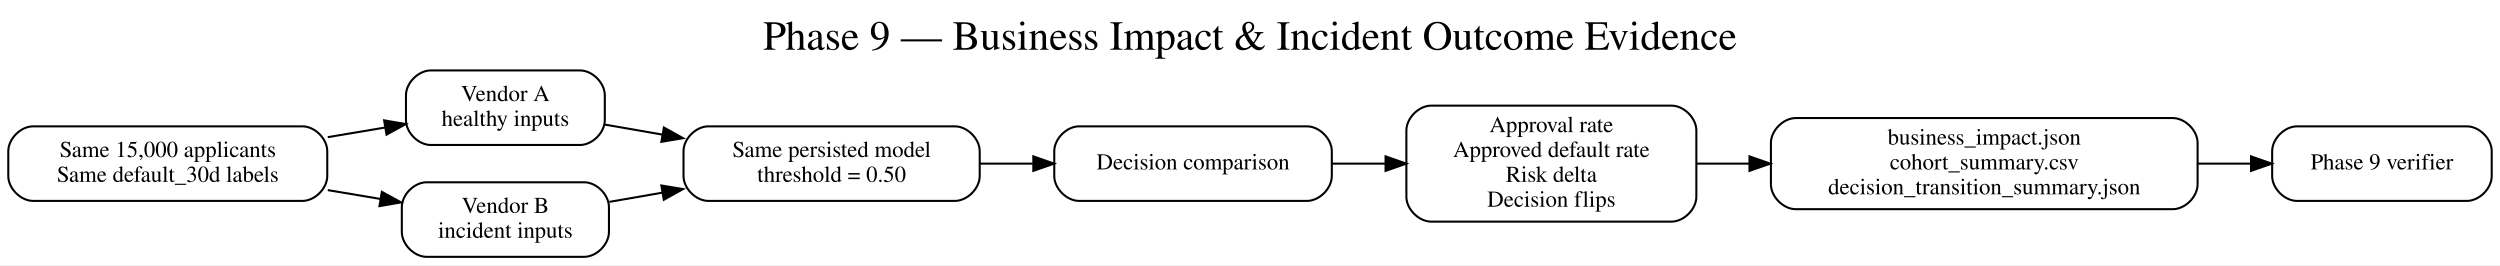
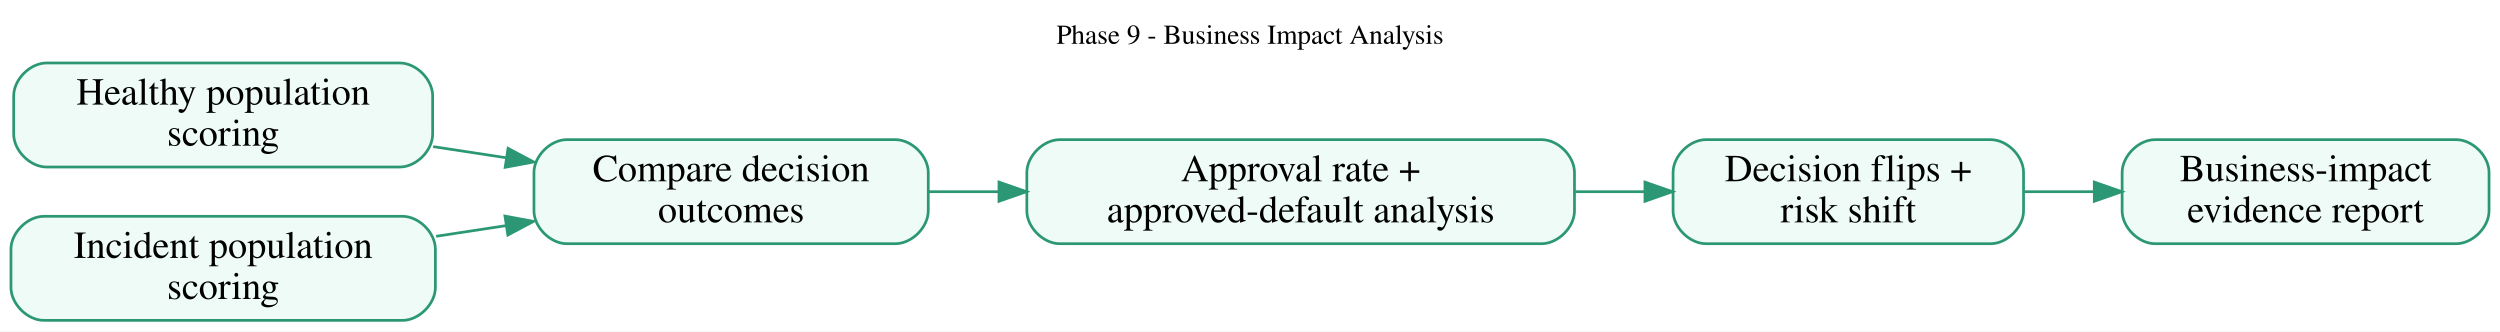
- <svg xmlns="http://www.w3.org/2000/svg" width="1207pt" height="128pt" viewBox="0.00 0.00 1207.00 128.00">
-   <g id="graph0" class="graph" transform="scale(1 1) rotate(0) translate(4 124)">
-     <polygon fill="white" stroke="transparent" points="-4,4 -4,-124 1203,-124 1203,4 -4,4" />
-     <text text-anchor="middle" x="599.5" y="-100" font-family="Times,serif" font-size="20.00">Phase 9 — Business Impact &amp; Incident Outcome Evidence</text>
+ <svg xmlns="http://www.w3.org/2000/svg" width="913pt" height="121pt" viewBox="0.00 0.00 913.00 121.00">
+   <g id="graph0" class="graph" transform="scale(1 1) rotate(0) translate(4 117)">
+     <polygon fill="white" stroke="transparent" points="-4,4 -4,-117 909,-117 909,4 -4,4" />
+     <text text-anchor="middle" x="452.5" y="-101" font-family="Times,serif" font-size="10.00">Phase 9 - Business Impact Analysis</text>
    <g id="node1" class="node">
-       <path fill="none" stroke="black" d="M142,-63C142,-63 12,-63 12,-63 6,-63 0,-57 0,-51 0,-51 0,-39 0,-39 0,-33 6,-27 12,-27 12,-27 142,-27 142,-27 148,-27 154,-33 154,-39 154,-39 154,-51 154,-51 154,-57 148,-63 142,-63" />
-       <text text-anchor="middle" x="77" y="-48.2" font-family="Times,serif" font-size="11.00">Same 15,000 applicants</text>
-       <text text-anchor="middle" x="77" y="-36.2" font-family="Times,serif" font-size="11.00">Same default_30d labels</text>
+       <path fill="#eefbf7" stroke="#2b9774" d="M142,-94C142,-94 13,-94 13,-94 7,-94 1,-88 1,-82 1,-82 1,-68 1,-68 1,-62 7,-56 13,-56 13,-56 142,-56 142,-56 148,-56 154,-62 154,-68 154,-68 154,-82 154,-82 154,-88 148,-94 142,-94" />
+       <text text-anchor="middle" x="77.5" y="-78.8" font-family="Times,serif" font-size="14.00">Healthy population</text>
+       <text text-anchor="middle" x="77.5" y="-63.8" font-family="Times,serif" font-size="14.00">scoring</text>
+     </g>
+     <g id="node3" class="node">
+       <path fill="#eefbf7" stroke="#2b9774" d="M323,-66C323,-66 203,-66 203,-66 197,-66 191,-60 191,-54 191,-54 191,-40 191,-40 191,-34 197,-28 203,-28 203,-28 323,-28 323,-28 329,-28 335,-34 335,-40 335,-40 335,-54 335,-54 335,-60 329,-66 323,-66" />
+       <text text-anchor="middle" x="263" y="-50.8" font-family="Times,serif" font-size="14.00">Compare decision</text>
+       <text text-anchor="middle" x="263" y="-35.8" font-family="Times,serif" font-size="14.00">outcomes</text>
+     </g>
+     <g id="edge1" class="edge">
+       <path fill="none" stroke="#2b9774" d="M154.2,-63.45C163.02,-62.1 172.05,-60.73 180.94,-59.37" />
+       <polygon fill="#2b9774" stroke="#2b9774" points="181.54,-62.82 190.9,-57.85 180.49,-55.9 181.54,-62.82" />
    </g>
    <g id="node2" class="node">
-       <path fill="none" stroke="black" d="M276,-90C276,-90 204,-90 204,-90 198,-90 192,-84 192,-78 192,-78 192,-66 192,-66 192,-60 198,-54 204,-54 204,-54 276,-54 276,-54 282,-54 288,-60 288,-66 288,-66 288,-78 288,-78 288,-84 282,-90 276,-90" />
-       <text text-anchor="middle" x="240" y="-75.2" font-family="Times,serif" font-size="11.00">Vendor A</text>
-       <text text-anchor="middle" x="240" y="-63.2" font-family="Times,serif" font-size="11.00">healthy inputs</text>
-     </g>
-     <g id="edge1" class="edge">
-       <path fill="none" stroke="black" d="M154.26,-57.79C163.59,-59.35 172.99,-60.93 181.97,-62.44" />
-       <polygon fill="black" stroke="black" points="181.46,-65.9 191.9,-64.1 182.62,-59 181.46,-65.9" />
-     </g>
-     <g id="node3" class="node">
-       <path fill="none" stroke="black" d="M278,-36C278,-36 202,-36 202,-36 196,-36 190,-30 190,-24 190,-24 190,-12 190,-12 190,-6 196,0 202,0 202,0 278,0 278,0 284,0 290,-6 290,-12 290,-12 290,-24 290,-24 290,-30 284,-36 278,-36" />
-       <text text-anchor="middle" x="240" y="-21.2" font-family="Times,serif" font-size="11.00">Vendor B</text>
-       <text text-anchor="middle" x="240" y="-9.2" font-family="Times,serif" font-size="11.00">incident inputs</text>
+       <path fill="#eefbf7" stroke="#2b9774" d="M143,-38C143,-38 12,-38 12,-38 6,-38 0,-32 0,-26 0,-26 0,-12 0,-12 0,-6 6,0 12,0 12,0 143,0 143,0 149,0 155,-6 155,-12 155,-12 155,-26 155,-26 155,-32 149,-38 143,-38" />
+       <text text-anchor="middle" x="77.5" y="-22.8" font-family="Times,serif" font-size="14.00">Incident population</text>
+       <text text-anchor="middle" x="77.5" y="-7.8" font-family="Times,serif" font-size="14.00">scoring</text>
    </g>
    <g id="edge2" class="edge">
-       <path fill="none" stroke="black" d="M154.26,-32.21C162.81,-30.78 171.42,-29.33 179.72,-27.94" />
-       <polygon fill="black" stroke="black" points="180.36,-31.38 189.65,-26.28 179.2,-24.48 180.36,-31.38" />
+       <path fill="none" stroke="#2b9774" d="M155.26,-30.71C163.73,-32 172.37,-33.32 180.9,-34.62" />
+       <polygon fill="#2b9774" stroke="#2b9774" points="180.41,-38.09 190.82,-36.14 181.47,-31.17 180.41,-38.09" />
    </g>
    <g id="node4" class="node">
-       <path fill="none" stroke="black" d="M457,-63C457,-63 338,-63 338,-63 332,-63 326,-57 326,-51 326,-51 326,-39 326,-39 326,-33 332,-27 338,-27 338,-27 457,-27 457,-27 463,-27 469,-33 469,-39 469,-39 469,-51 469,-51 469,-57 463,-63 457,-63" />
-       <text text-anchor="middle" x="397.5" y="-48.2" font-family="Times,serif" font-size="11.00">Same persisted model</text>
-       <text text-anchor="middle" x="397.5" y="-36.2" font-family="Times,serif" font-size="11.00">threshold = 0.50</text>
+       <path fill="#eefbf7" stroke="#2b9774" d="M559,-66C559,-66 383,-66 383,-66 377,-66 371,-60 371,-54 371,-54 371,-40 371,-40 371,-34 377,-28 383,-28 383,-28 559,-28 559,-28 565,-28 571,-34 571,-40 571,-40 571,-54 571,-54 571,-60 565,-66 559,-66" />
+       <text text-anchor="middle" x="471" y="-50.8" font-family="Times,serif" font-size="14.00">Approval rate +</text>
+       <text text-anchor="middle" x="471" y="-35.8" font-family="Times,serif" font-size="14.00">approved-default analysis</text>
    </g>
    <g id="edge3" class="edge">
-       <path fill="none" stroke="black" d="M288.08,-63.83C296.9,-62.29 306.35,-60.65 315.86,-59" />
-       <polygon fill="black" stroke="black" points="316.51,-62.44 325.77,-57.28 315.32,-55.54 316.51,-62.44" />
+       <path fill="none" stroke="#2b9774" d="M335.18,-47C343.46,-47 352.04,-47 360.67,-47" />
+       <polygon fill="#2b9774" stroke="#2b9774" points="360.83,-50.5 370.83,-47 360.83,-43.5 360.83,-50.5" />
+     </g>
+     <g id="node5" class="node">
+       <path fill="#eefbf7" stroke="#2b9774" d="M723,-66C723,-66 619,-66 619,-66 613,-66 607,-60 607,-54 607,-54 607,-40 607,-40 607,-34 613,-28 619,-28 619,-28 723,-28 723,-28 729,-28 735,-34 735,-40 735,-40 735,-54 735,-54 735,-60 729,-66 723,-66" />
+       <text text-anchor="middle" x="671" y="-50.8" font-family="Times,serif" font-size="14.00">Decision flips +</text>
+       <text text-anchor="middle" x="671" y="-35.8" font-family="Times,serif" font-size="14.00">risk shift</text>
    </g>
    <g id="edge4" class="edge">
-       <path fill="none" stroke="black" d="M290.2,-26.54C298.41,-27.97 307.11,-29.48 315.87,-31" />
-       <polygon fill="black" stroke="black" points="315.29,-34.45 325.75,-32.71 316.49,-27.56 315.29,-34.45" />
+       <path fill="none" stroke="#2b9774" d="M571.29,-47C579.77,-47 588.25,-47 596.47,-47" />
+       <polygon fill="#2b9774" stroke="#2b9774" points="596.74,-50.5 606.74,-47 596.74,-43.5 596.74,-50.5" />
    </g>
-     <g id="node5" class="node">
-       <path fill="none" stroke="black" d="M627,-63C627,-63 517,-63 517,-63 511,-63 505,-57 505,-51 505,-51 505,-39 505,-39 505,-33 511,-27 517,-27 517,-27 627,-27 627,-27 633,-27 639,-33 639,-39 639,-39 639,-51 639,-51 639,-57 633,-63 627,-63" />
-       <text text-anchor="middle" x="572" y="-42.2" font-family="Times,serif" font-size="11.00">Decision comparison</text>
+     <g id="node6" class="node">
+       <path fill="#eefbf7" stroke="#2b9774" d="M893,-66C893,-66 783,-66 783,-66 777,-66 771,-60 771,-54 771,-54 771,-40 771,-40 771,-34 777,-28 783,-28 783,-28 893,-28 893,-28 899,-28 905,-34 905,-40 905,-40 905,-54 905,-54 905,-60 899,-66 893,-66" />
+       <text text-anchor="middle" x="838" y="-50.8" font-family="Times,serif" font-size="14.00">Business-impact</text>
+       <text text-anchor="middle" x="838" y="-35.8" font-family="Times,serif" font-size="14.00">evidence report</text>
    </g>
    <g id="edge5" class="edge">
-       <path fill="none" stroke="black" d="M469.16,-45C477.56,-45 486.17,-45 494.64,-45" />
-       <polygon fill="black" stroke="black" points="494.89,-48.5 504.89,-45 494.89,-41.5 494.89,-48.5" />
-     </g>
-     <g id="node6" class="node">
-       <path fill="none" stroke="black" d="M803,-73C803,-73 687,-73 687,-73 681,-73 675,-67 675,-61 675,-61 675,-29 675,-29 675,-23 681,-17 687,-17 687,-17 803,-17 803,-17 809,-17 815,-23 815,-29 815,-29 815,-61 815,-61 815,-67 809,-73 803,-73" />
-       <text text-anchor="middle" x="745" y="-60.2" font-family="Times,serif" font-size="11.00">Approval rate</text>
-       <text text-anchor="middle" x="745" y="-48.2" font-family="Times,serif" font-size="11.00">Approved default rate</text>
-       <text text-anchor="middle" x="745" y="-36.2" font-family="Times,serif" font-size="11.00">Risk delta</text>
-       <text text-anchor="middle" x="745" y="-24.2" font-family="Times,serif" font-size="11.00">Decision flips</text>
-     </g>
-     <g id="edge6" class="edge">
-       <path fill="none" stroke="black" d="M639.11,-45C647.56,-45 656.27,-45 664.89,-45" />
-       <polygon fill="black" stroke="black" points="664.95,-48.5 674.95,-45 664.95,-41.5 664.95,-48.5" />
-     </g>
-     <g id="node7" class="node">
-       <path fill="none" stroke="black" d="M1045,-67C1045,-67 863,-67 863,-67 857,-67 851,-61 851,-55 851,-55 851,-35 851,-35 851,-29 857,-23 863,-23 863,-23 1045,-23 1045,-23 1051,-23 1057,-29 1057,-35 1057,-35 1057,-55 1057,-55 1057,-61 1051,-67 1045,-67" />
-       <text text-anchor="middle" x="954" y="-54.2" font-family="Times,serif" font-size="11.00">business_impact.json</text>
-       <text text-anchor="middle" x="954" y="-42.2" font-family="Times,serif" font-size="11.00">cohort_summary.csv</text>
-       <text text-anchor="middle" x="954" y="-30.2" font-family="Times,serif" font-size="11.00">decision_transition_summary.json</text>
-     </g>
-     <g id="edge7" class="edge">
-       <path fill="none" stroke="black" d="M815.22,-45C823.41,-45 831.93,-45 840.53,-45" />
-       <polygon fill="black" stroke="black" points="840.65,-48.5 850.65,-45 840.65,-41.5 840.65,-48.5" />
-     </g>
-     <g id="node8" class="node">
-       <path fill="none" stroke="black" d="M1187,-63C1187,-63 1105,-63 1105,-63 1099,-63 1093,-57 1093,-51 1093,-51 1093,-39 1093,-39 1093,-33 1099,-27 1105,-27 1105,-27 1187,-27 1187,-27 1193,-27 1199,-33 1199,-39 1199,-39 1199,-51 1199,-51 1199,-57 1193,-63 1187,-63" />
-       <text text-anchor="middle" x="1146" y="-42.2" font-family="Times,serif" font-size="11.00">Phase 9 verifier</text>
-     </g>
-     <g id="edge8" class="edge">
-       <path fill="none" stroke="black" d="M1057.23,-45C1065.88,-45 1074.44,-45 1082.64,-45" />
-       <polygon fill="black" stroke="black" points="1082.8,-48.5 1092.8,-45 1082.8,-41.5 1082.8,-48.5" />
+       <path fill="none" stroke="#2b9774" d="M735.32,-47C743.59,-47 752.13,-47 760.59,-47" />
+       <polygon fill="#2b9774" stroke="#2b9774" points="760.84,-50.5 770.84,-47 760.84,-43.5 760.84,-50.5" />
    </g>
  </g>
</svg>
